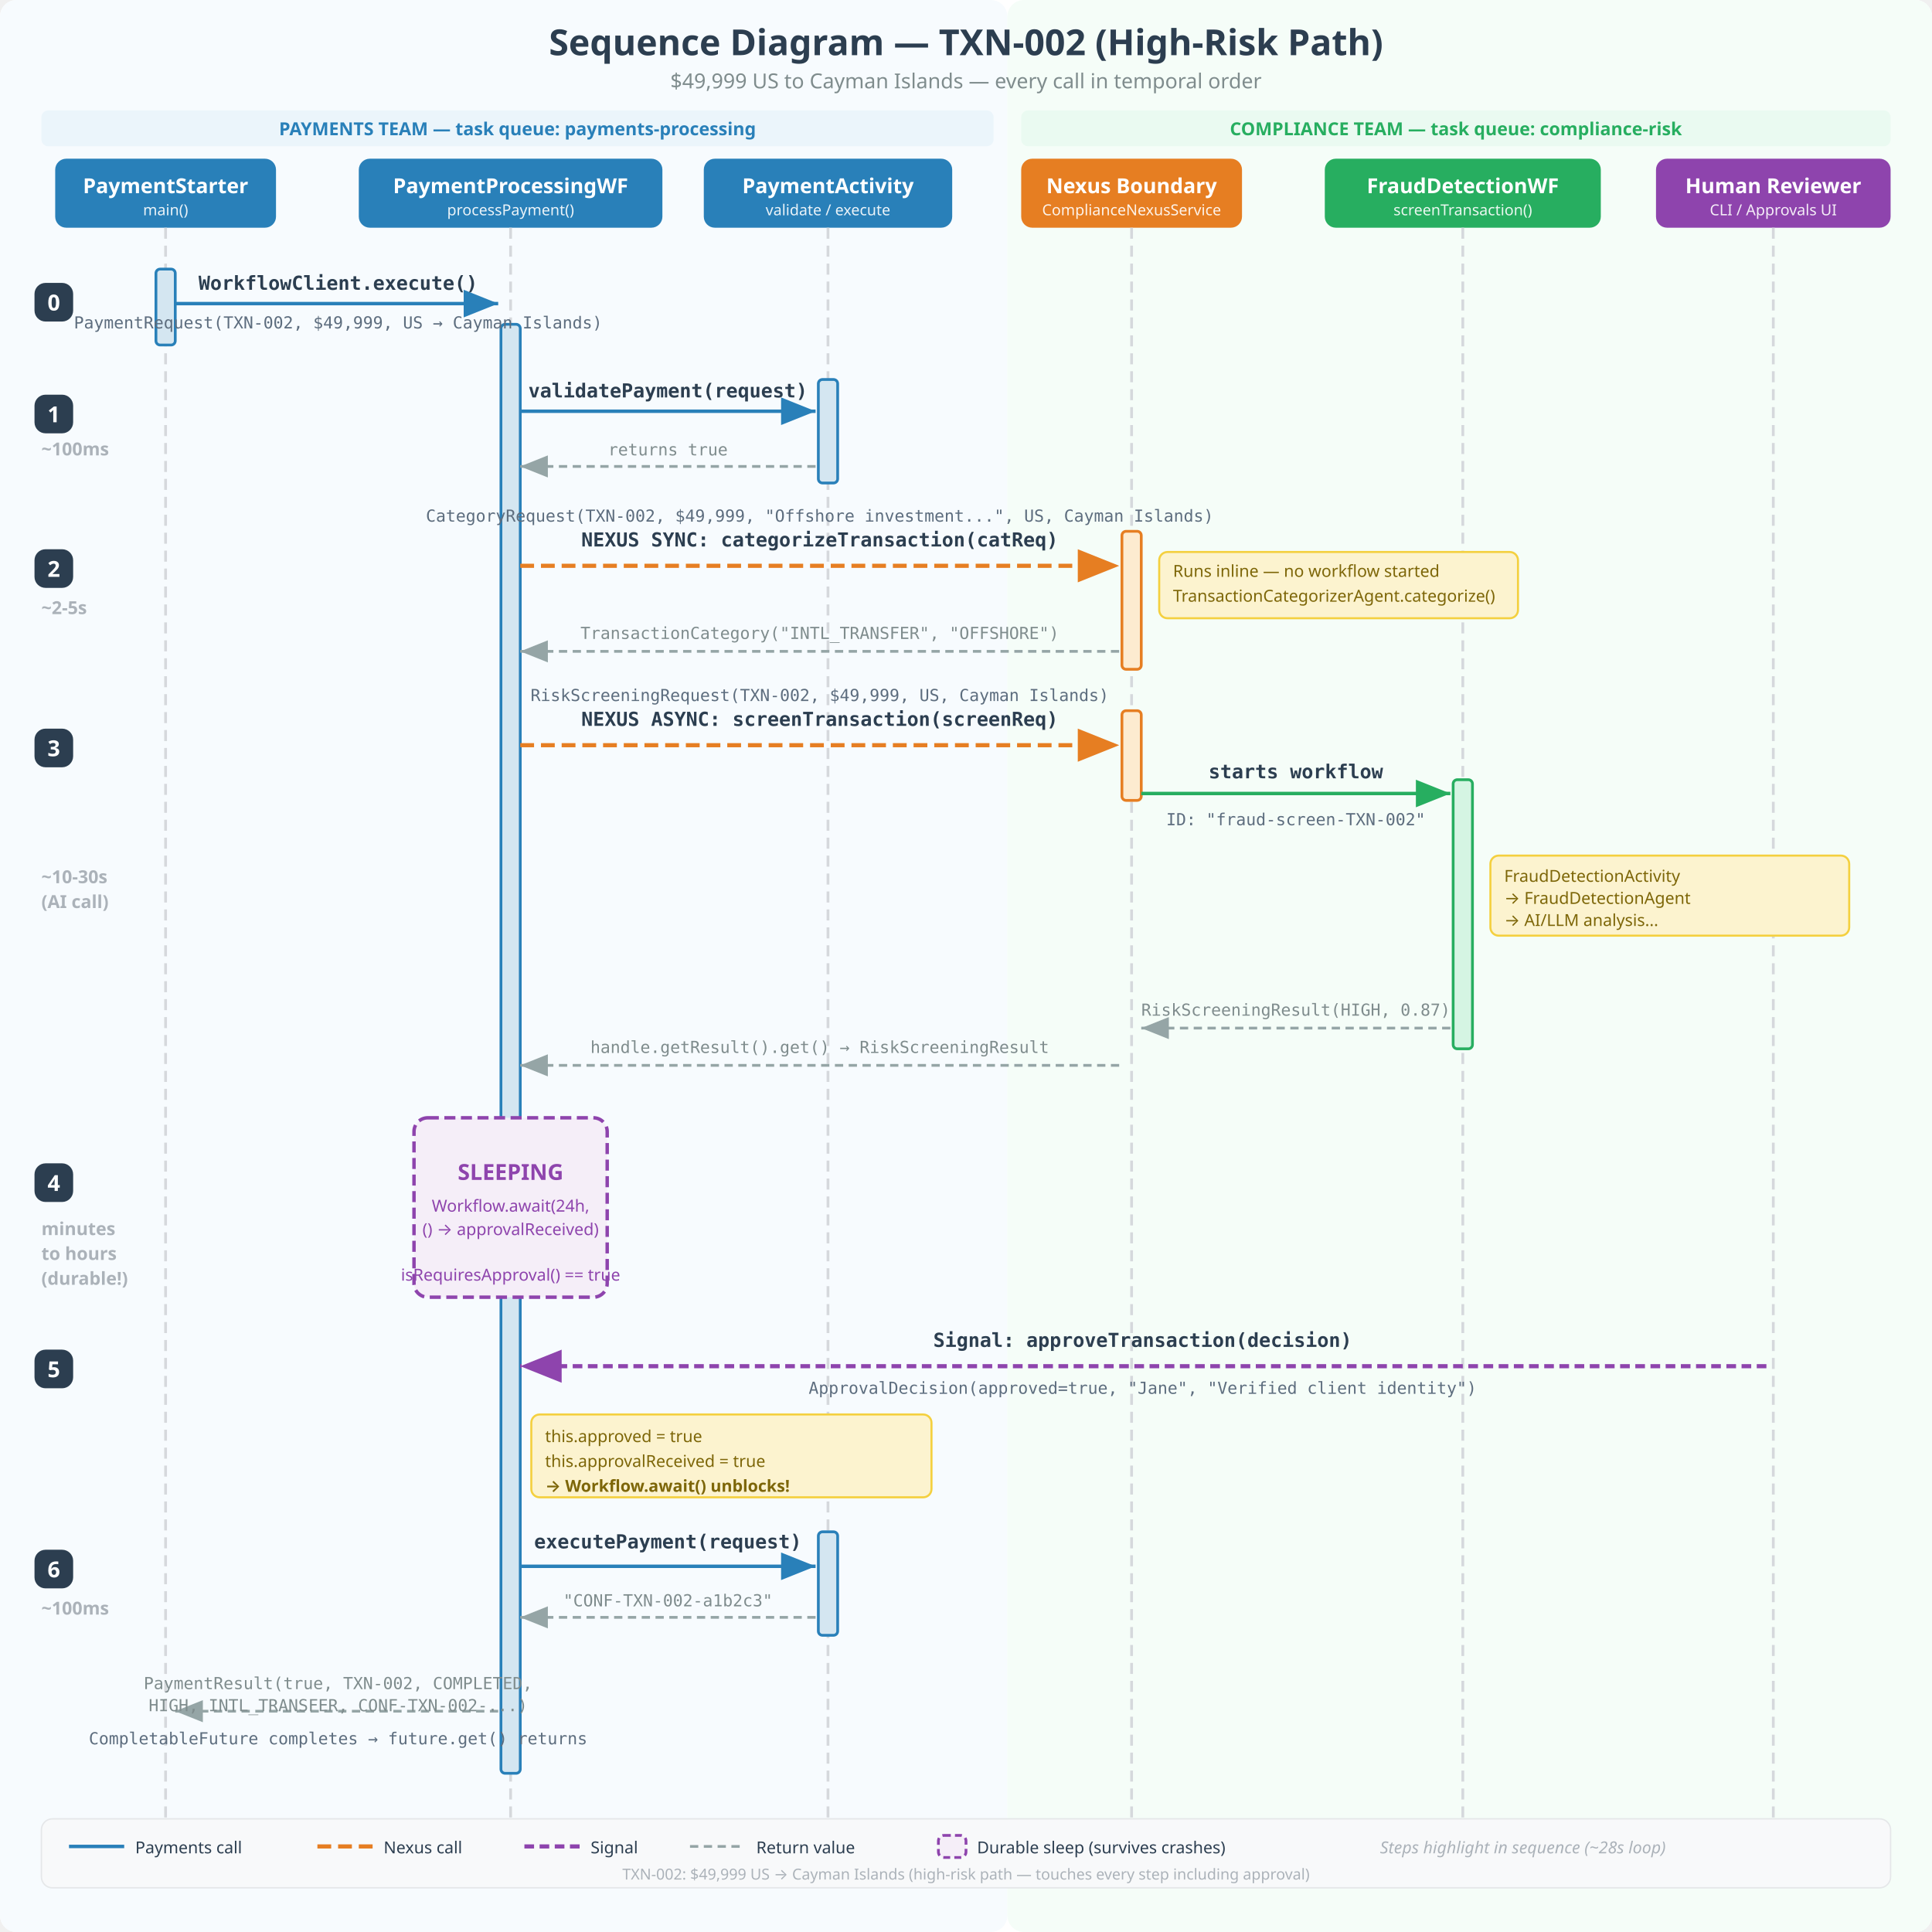
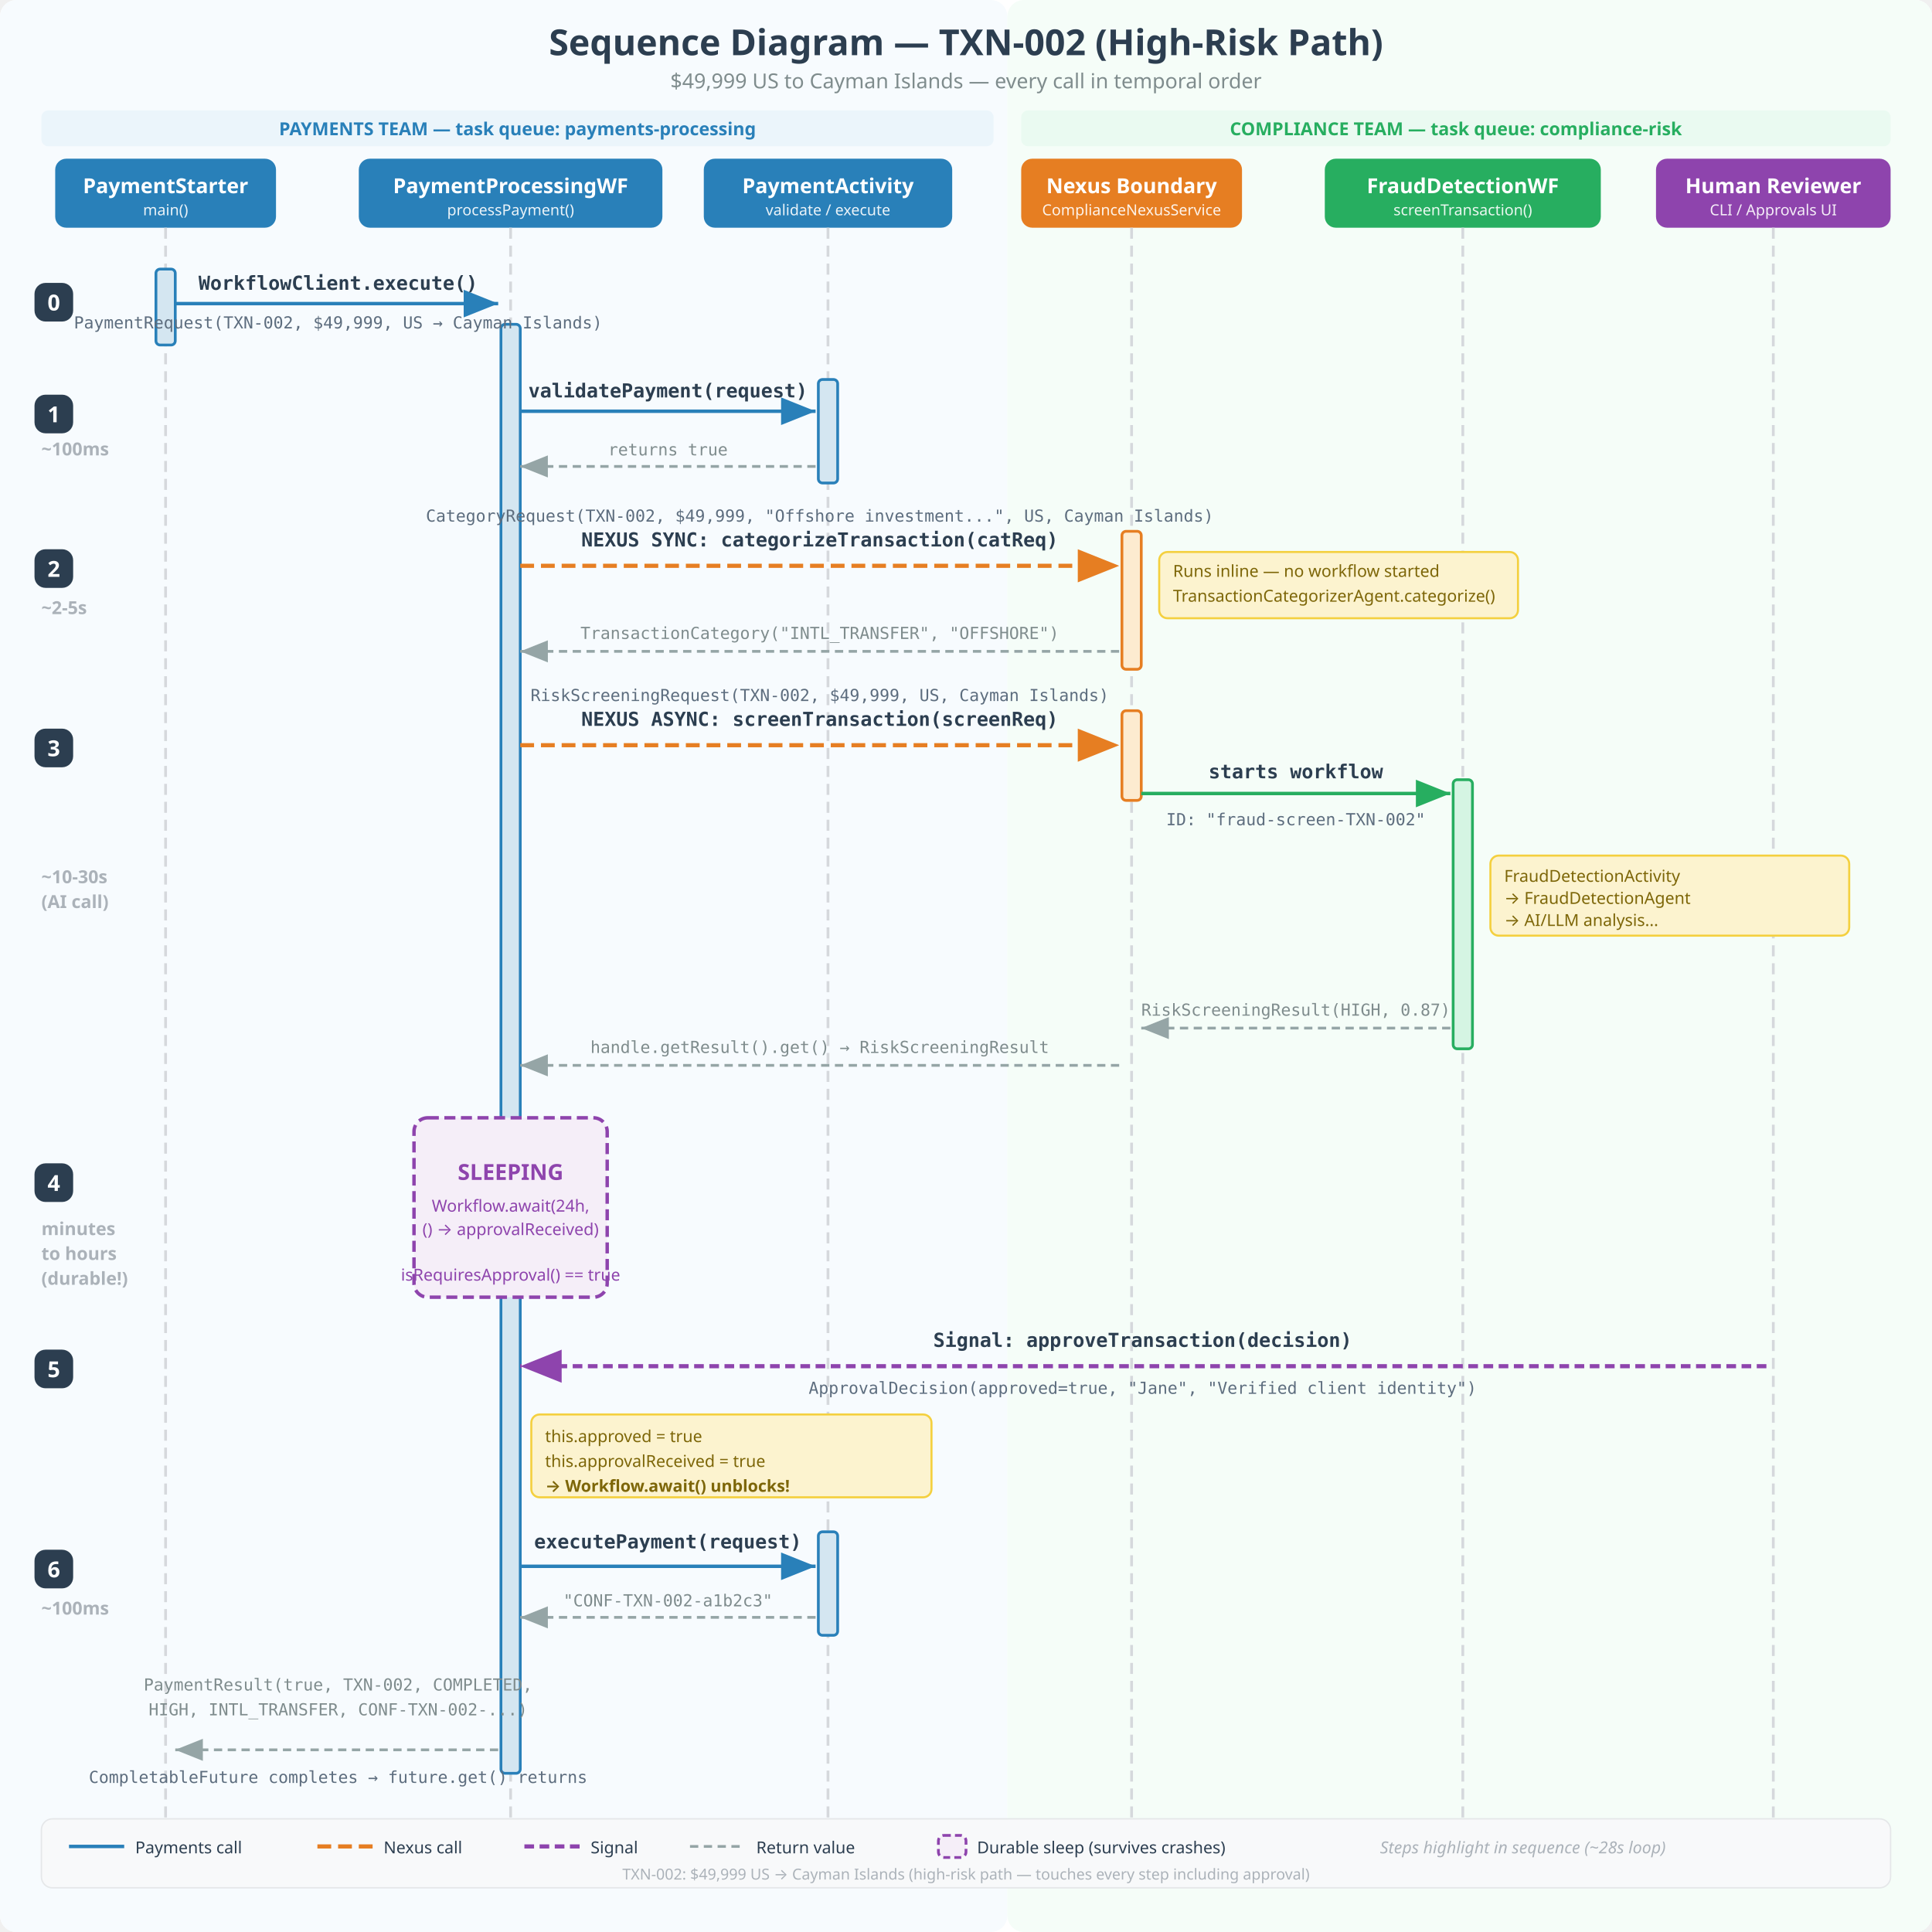
<svg xmlns="http://www.w3.org/2000/svg" viewBox="0 0 1400 1400" font-family="'Segoe UI', system-ui, -apple-system, sans-serif">
  <style>
    .lifeline { stroke: #D5D8DC; stroke-width: 2; stroke-dasharray: 8 5; }
    .header-payments { fill: #2980B9; rx: 8; }
    .header-compliance { fill: #27AE60; rx: 8; }
    .header-nexus { fill: #E67E22; rx: 8; }
    .header-signal { fill: #8E44AD; rx: 8; }
    .header-text { fill: white; font-size: 15px; font-weight: 700; text-anchor: middle; }
    .header-sub { fill: white; font-size: 11px; text-anchor: middle; opacity: 0.9; }
    .arrow { stroke-width: 2.5; fill: none; marker-end: url(#arrowhead); }
    .arrow-payments { stroke: #2980B9; }
    .arrow-compliance { stroke: #27AE60; }
    .arrow-nexus { stroke: #E67E22; stroke-width: 3; stroke-dasharray: 10 5; }
    .arrow-signal { stroke: #8E44AD; stroke-width: 3; stroke-dasharray: 7 4; }
    .arrow-return { stroke: #95A5A6; stroke-width: 2; stroke-dasharray: 6 4; }
    .label-mono { font-size: 14px; fill: #2C3E50; font-weight: 600; font-family: 'SF Mono', 'Consolas', monospace; }
    .label-data { font-size: 12px; fill: #5D6D7E; font-family: 'SF Mono', 'Consolas', monospace; }
    .label-return { font-size: 12px; fill: #7F8C8D; font-family: 'SF Mono', 'Consolas', monospace; }
    .activation { rx: 3; }
    .act-payments { fill: #D4E6F1; stroke: #2980B9; stroke-width: 2; }
    .act-compliance { fill: #D5F5E3; stroke: #27AE60; stroke-width: 2; }
    .act-nexus { fill: #FDEBD0; stroke: #E67E22; stroke-width: 2; }
    .time-label { font-size: 13px; fill: #ABB2B9; font-weight: 600; }
    .sleep-box { fill: #F5EEF8; stroke: #8E44AD; stroke-width: 2.5; stroke-dasharray: 8 4; rx: 10; }
    .sleep-text { font-size: 16px; fill: #8E44AD; font-weight: 700; text-anchor: middle; }
    .sleep-sub { font-size: 12px; fill: #8E44AD; text-anchor: middle; }
    .step-badge { fill: #2C3E50; rx: 8; }
    .step-num { fill: white; font-size: 16px; font-weight: 700; text-anchor: middle; }
    .note { fill: #FCF3CF; stroke: #F4D03F; stroke-width: 1.5; rx: 6; }
    .note-text { font-size: 12px; fill: #7D6608; }
    .title { font-size: 26px; font-weight: 700; fill: #2C3E50; }
    .subtitle { font-size: 15px; fill: #7F8C8D; }
    .team-bar-text { font-size: 13px; font-weight: 700; }

    @keyframes fadeStep1 { 0%,3% { opacity: 0.25; } 5%,14% { opacity: 1; } 16%,100% { opacity: 0.25; } }
    @keyframes fadeStep2 { 0%,14% { opacity: 0.25; } 16%,28% { opacity: 1; } 30%,100% { opacity: 0.25; } }
    @keyframes fadeStep3 { 0%,28% { opacity: 0.25; } 30%,44% { opacity: 1; } 46%,100% { opacity: 0.25; } }
    @keyframes fadeStep4 { 0%,44% { opacity: 0.25; } 46%,58% { opacity: 1; } 60%,100% { opacity: 0.25; } }
    @keyframes fadeStep5 { 0%,58% { opacity: 0.25; } 60%,72% { opacity: 1; } 74%,100% { opacity: 0.25; } }
    @keyframes fadeStep6 { 0%,72% { opacity: 0.25; } 74%,86% { opacity: 1; } 88%,100% { opacity: 0.25; } }
    @keyframes fadeStep7 { 0%,86% { opacity: 0.25; } 88%,98% { opacity: 1; } 100% { opacity: 0.25; } }

    .step1 { animation: fadeStep1 28s infinite; }
    .step2 { animation: fadeStep2 28s infinite; }
    .step3 { animation: fadeStep3 28s infinite; }
    .step4 { animation: fadeStep4 28s infinite; }
    .step5 { animation: fadeStep5 28s infinite; }
    .step6 { animation: fadeStep6 28s infinite; }
    .step7 { animation: fadeStep7 28s infinite; }
  </style>
  <defs>
    <marker id="arrowhead" markerWidth="10" markerHeight="8" refX="10" refY="4" orient="auto">
      <path d="M0,0 L10,4 L0,8" fill="context-stroke" />
    </marker>
    <marker id="arrowhead-return" markerWidth="10" markerHeight="8" refX="0" refY="4" orient="auto">
      <path d="M10,0 L0,4 L10,8" fill="#95A5A6" />
    </marker>
  </defs>
  <rect x="0" y="0" width="1400" height="1400" fill="white" rx="12" />
  <rect x="0" y="0" width="730" height="1400" fill="#F7FBFE" rx="12" />
  <rect x="730" y="0" width="670" height="1400" fill="#F5FDF8" rx="12" />
  <text x="700" y="40" text-anchor="middle" class="title">Sequence Diagram — TXN-002 (High-Risk Path)</text>
  <text x="700" y="64" text-anchor="middle" class="subtitle">$49,999 US to Cayman Islands — every call in temporal order</text>
  <rect x="30" y="80" width="690" height="26" fill="#EBF5FB" rx="5" />
  <text x="375" y="98" text-anchor="middle" class="team-bar-text" fill="#2980B9">PAYMENTS TEAM — task queue: payments-processing</text>
  <rect x="740" y="80" width="630" height="26" fill="#EAFAF1" rx="5" />
  <text x="1055" y="98" text-anchor="middle" class="team-bar-text" fill="#27AE60">COMPLIANCE TEAM — task queue: compliance-risk</text>
  <rect class="header-payments" x="40" y="115" width="160" height="50" />
  <text x="120" y="140" class="header-text">PaymentStarter</text>
  <text x="120" y="156" class="header-sub">main()</text>
  <line class="lifeline" x1="120" y1="165" x2="120" y2="1330" />
  <rect class="header-payments" x="260" y="115" width="220" height="50" />
  <text x="370" y="140" class="header-text">PaymentProcessingWF</text>
  <text x="370" y="156" class="header-sub">processPayment()</text>
  <line class="lifeline" x1="370" y1="165" x2="370" y2="1330" />
  <rect class="header-payments" x="510" y="115" width="180" height="50" />
  <text x="600" y="140" class="header-text">PaymentActivity</text>
  <text x="600" y="156" class="header-sub">validate / execute</text>
  <line class="lifeline" x1="600" y1="165" x2="600" y2="1330" />
  <rect class="header-nexus" x="740" y="115" width="160" height="50" />
  <text x="820" y="140" class="header-text">Nexus Boundary</text>
  <text x="820" y="156" class="header-sub">ComplianceNexusService</text>
  <line class="lifeline" x1="820" y1="165" x2="820" y2="1330" />
  <rect class="header-compliance" x="960" y="115" width="200" height="50" />
  <text x="1060" y="140" class="header-text">FraudDetectionWF</text>
  <text x="1060" y="156" class="header-sub">screenTransaction()</text>
  <line class="lifeline" x1="1060" y1="165" x2="1060" y2="1330" />
  <rect class="header-signal" x="1200" y="115" width="170" height="50" />
  <text x="1285" y="140" class="header-text">Human Reviewer</text>
  <text x="1285" y="156" class="header-sub">CLI / Approvals UI</text>
  <line class="lifeline" x1="1285" y1="165" x2="1285" y2="1330" />
  <g class="step1">
    <rect class="activation act-payments" x="113" y="195" width="14" height="55" />
    <rect class="activation act-payments" x="363" y="235" width="14" height="1050" />
    <line class="arrow arrow-payments" x1="127" y1="220" x2="361" y2="220" />
    <text x="245" y="210" class="label-mono" text-anchor="middle">WorkflowClient.execute()</text>
    <text x="245" y="238" class="label-data" text-anchor="middle">PaymentRequest(TXN-002, $49,999, US → Cayman Islands)</text>
    <rect class="step-badge" x="25" y="205" width="28" height="28" />
    <text class="step-num" x="39" y="225">0</text>
  </g>
  <g class="step2">
    <rect class="activation act-payments" x="593" y="275" width="14" height="75" />
    <line class="arrow arrow-payments" x1="377" y1="298" x2="591" y2="298" />
    <text x="484" y="288" class="label-mono" text-anchor="middle">validatePayment(request)</text>
    <line class="arrow arrow-return" x1="591" y1="338" x2="377" y2="338" marker-end="url(#arrowhead-return)" />
    <text x="484" y="330" class="label-return" text-anchor="middle">returns true</text>
    <rect class="step-badge" x="25" y="286" width="28" height="28" />
    <text class="step-num" x="39" y="306">1</text>
    <text x="30" y="330" class="time-label">~100ms</text>
  </g>
  <g class="step3">
    <rect class="activation act-nexus" x="813" y="385" width="14" height="100" />
    <line class="arrow arrow-nexus" x1="377" y1="410" x2="811" y2="410" />
    <text x="594" y="396" class="label-mono" text-anchor="middle">NEXUS SYNC: categorizeTransaction(catReq)</text>
    <text x="594" y="378" class="label-data" text-anchor="middle">CategoryRequest(TXN-002, $49,999, "Offshore investment...", US, Cayman Islands)</text>
    <rect class="note" x="840" y="400" width="260" height="48" rx="6" />
    <text x="850" y="418" class="note-text">Runs inline — no workflow started</text>
    <text x="850" y="436" class="note-text">TransactionCategorizerAgent.categorize()</text>
    <line class="arrow arrow-return" x1="811" y1="472" x2="377" y2="472" marker-end="url(#arrowhead-return)" />
    <text x="594" y="463" class="label-return" text-anchor="middle">TransactionCategory("INTL_TRANSFER", "OFFSHORE")</text>
    <rect class="step-badge" x="25" y="398" width="28" height="28" />
    <text class="step-num" x="39" y="418">2</text>
    <text x="30" y="445" class="time-label">~2-5s</text>
  </g>
  <g class="step4">
    <rect class="activation act-nexus" x="813" y="515" width="14" height="65" />
    <rect class="activation act-compliance" x="1053" y="565" width="14" height="195" />
    <line class="arrow arrow-nexus" x1="377" y1="540" x2="811" y2="540" />
    <text x="594" y="526" class="label-mono" text-anchor="middle">NEXUS ASYNC: screenTransaction(screenReq)</text>
    <text x="594" y="508" class="label-data" text-anchor="middle">RiskScreeningRequest(TXN-002, $49,999, US, Cayman Islands)</text>
    <line class="arrow arrow-compliance" x1="827" y1="575" x2="1051" y2="575" />
    <text x="939" y="564" class="label-mono" text-anchor="middle">starts workflow</text>
    <text x="939" y="598" class="label-data" text-anchor="middle">ID: "fraud-screen-TXN-002"</text>
    <rect class="note" x="1080" y="620" width="260" height="58" rx="6" />
    <text x="1090" y="639" class="note-text">FraudDetectionActivity</text>
    <text x="1090" y="655" class="note-text">  → FraudDetectionAgent</text>
    <text x="1090" y="671" class="note-text">  → AI/LLM analysis...</text>
    <line class="arrow arrow-return" x1="1051" y1="745" x2="827" y2="745" marker-end="url(#arrowhead-return)" />
    <text x="939" y="736" class="label-return" text-anchor="middle">RiskScreeningResult(HIGH, 0.87)</text>
    <line class="arrow arrow-return" x1="811" y1="772" x2="377" y2="772" marker-end="url(#arrowhead-return)" />
    <text x="594" y="763" class="label-return" text-anchor="middle">handle.getResult().get() → RiskScreeningResult</text>
    <rect class="step-badge" x="25" y="528" width="28" height="28" />
    <text class="step-num" x="39" y="548">3</text>
    <text x="30" y="640" class="time-label">~10-30s</text>
    <text x="30" y="658" class="time-label">(AI call)</text>
  </g>
  <g class="step5">
    <rect class="sleep-box" x="300" y="810" width="140" height="130" />
    <text x="370" y="855" class="sleep-text">SLEEPING</text>
    <text x="370" y="878" class="sleep-sub">Workflow.await(24h,</text>
    <text x="370" y="895" class="sleep-sub">() → approvalReceived)</text>
    <text x="370" y="928" class="sleep-sub" font-size="11">isRequiresApproval() == true</text>
    <rect class="step-badge" x="25" y="843" width="28" height="28" />
    <text class="step-num" x="39" y="863">4</text>
    <text x="30" y="895" class="time-label">minutes</text>
    <text x="30" y="913" class="time-label">to hours</text>
    <text x="30" y="931" class="time-label">(durable!)</text>
  </g>
  <g class="step6">
    <line class="arrow arrow-signal" x1="1280" y1="990" x2="377" y2="990" />
    <text x="828" y="976" class="label-mono" text-anchor="middle">Signal: approveTransaction(decision)</text>
    <text x="828" y="1010" class="label-data" text-anchor="middle">ApprovalDecision(approved=true, "Jane", "Verified client identity")</text>
    <rect class="note" x="385" y="1025" width="290" height="60" rx="6" />
    <text x="395" y="1045" class="note-text">this.approved = true</text>
    <text x="395" y="1063" class="note-text">this.approvalReceived = true</text>
    <text x="395" y="1081" class="note-text" font-weight="600">→ Workflow.await() unblocks!</text>
    <rect class="step-badge" x="25" y="978" width="28" height="28" />
    <text class="step-num" x="39" y="998">5</text>
  </g>
  <g class="step7">
    <rect class="activation act-payments" x="593" y="1110" width="14" height="75" />
    <line class="arrow arrow-payments" x1="377" y1="1135" x2="591" y2="1135" />
    <text x="484" y="1122" class="label-mono" text-anchor="middle">executePayment(request)</text>
    <line class="arrow arrow-return" x1="591" y1="1172" x2="377" y2="1172" marker-end="url(#arrowhead-return)" />
    <text x="484" y="1164" class="label-return" text-anchor="middle">"CONF-TXN-002-a1b2c3"</text>
    <rect class="step-badge" x="25" y="1123" width="28" height="28" />
    <text class="step-num" x="39" y="1143">6</text>
    <text x="30" y="1170" class="time-label">~100ms</text>
-     <line class="arrow arrow-return" x1="361" y1="1240" x2="127" y2="1240" marker-end="url(#arrowhead-return)" />
-     <text x="245" y="1224" class="label-return" text-anchor="middle">PaymentResult(true, TXN-002, COMPLETED,</text>
-     <text x="245" y="1240" class="label-return" text-anchor="middle">HIGH, INTL_TRANSFER, CONF-TXN-002-...)</text>
-     <text x="245" y="1264" class="label-data" text-anchor="middle">CompletableFuture completes → future.get() returns</text>
+     <text x="245" y="1225" class="label-return" text-anchor="middle">PaymentResult(true, TXN-002, COMPLETED,</text>
+     <text x="245" y="1243" class="label-return" text-anchor="middle">HIGH, INTL_TRANSFER, CONF-TXN-002-...)</text>
+     <line class="arrow arrow-return" x1="361" y1="1268" x2="127" y2="1268" marker-end="url(#arrowhead-return)" />
+     <text x="245" y="1292" class="label-data" text-anchor="middle">CompletableFuture completes → future.get() returns</text>
  </g>
  <g transform="translate(40, 1330)">
    <rect x="-10" y="-12" width="1340" height="50" fill="#F8F9FA" rx="8" stroke="#E5E7E9" stroke-width="1" />
    <line x1="10" y1="8" x2="50" y2="8" stroke="#2980B9" stroke-width="2.5" />
    <text x="58" y="13" font-size="12" fill="#2C3E50">Payments call</text>
    <line x1="190" y1="8" x2="230" y2="8" stroke="#E67E22" stroke-width="3" stroke-dasharray="10 5" />
    <text x="238" y="13" font-size="12" fill="#2C3E50">Nexus call</text>
    <line x1="340" y1="8" x2="380" y2="8" stroke="#8E44AD" stroke-width="3" stroke-dasharray="7 4" />
    <text x="388" y="13" font-size="12" fill="#2C3E50">Signal</text>
    <line x1="460" y1="8" x2="500" y2="8" stroke="#95A5A6" stroke-width="2" stroke-dasharray="6 4" />
    <text x="508" y="13" font-size="12" fill="#2C3E50">Return value</text>
    <rect x="640" y="0" width="20" height="16" fill="#F5EEF8" stroke="#8E44AD" stroke-width="2" stroke-dasharray="5 3" rx="4" />
    <text x="668" y="13" font-size="12" fill="#2C3E50">Durable sleep (survives crashes)</text>
    <text x="960" y="13" font-size="12" fill="#ABB2B9" font-style="italic">Steps highlight in sequence (~28s loop)</text>
    <text x="660" y="32" font-size="11" fill="#ABB2B9" text-anchor="middle">TXN-002: $49,999 US → Cayman Islands (high-risk path — touches every step including approval)</text>
  </g>
</svg>
